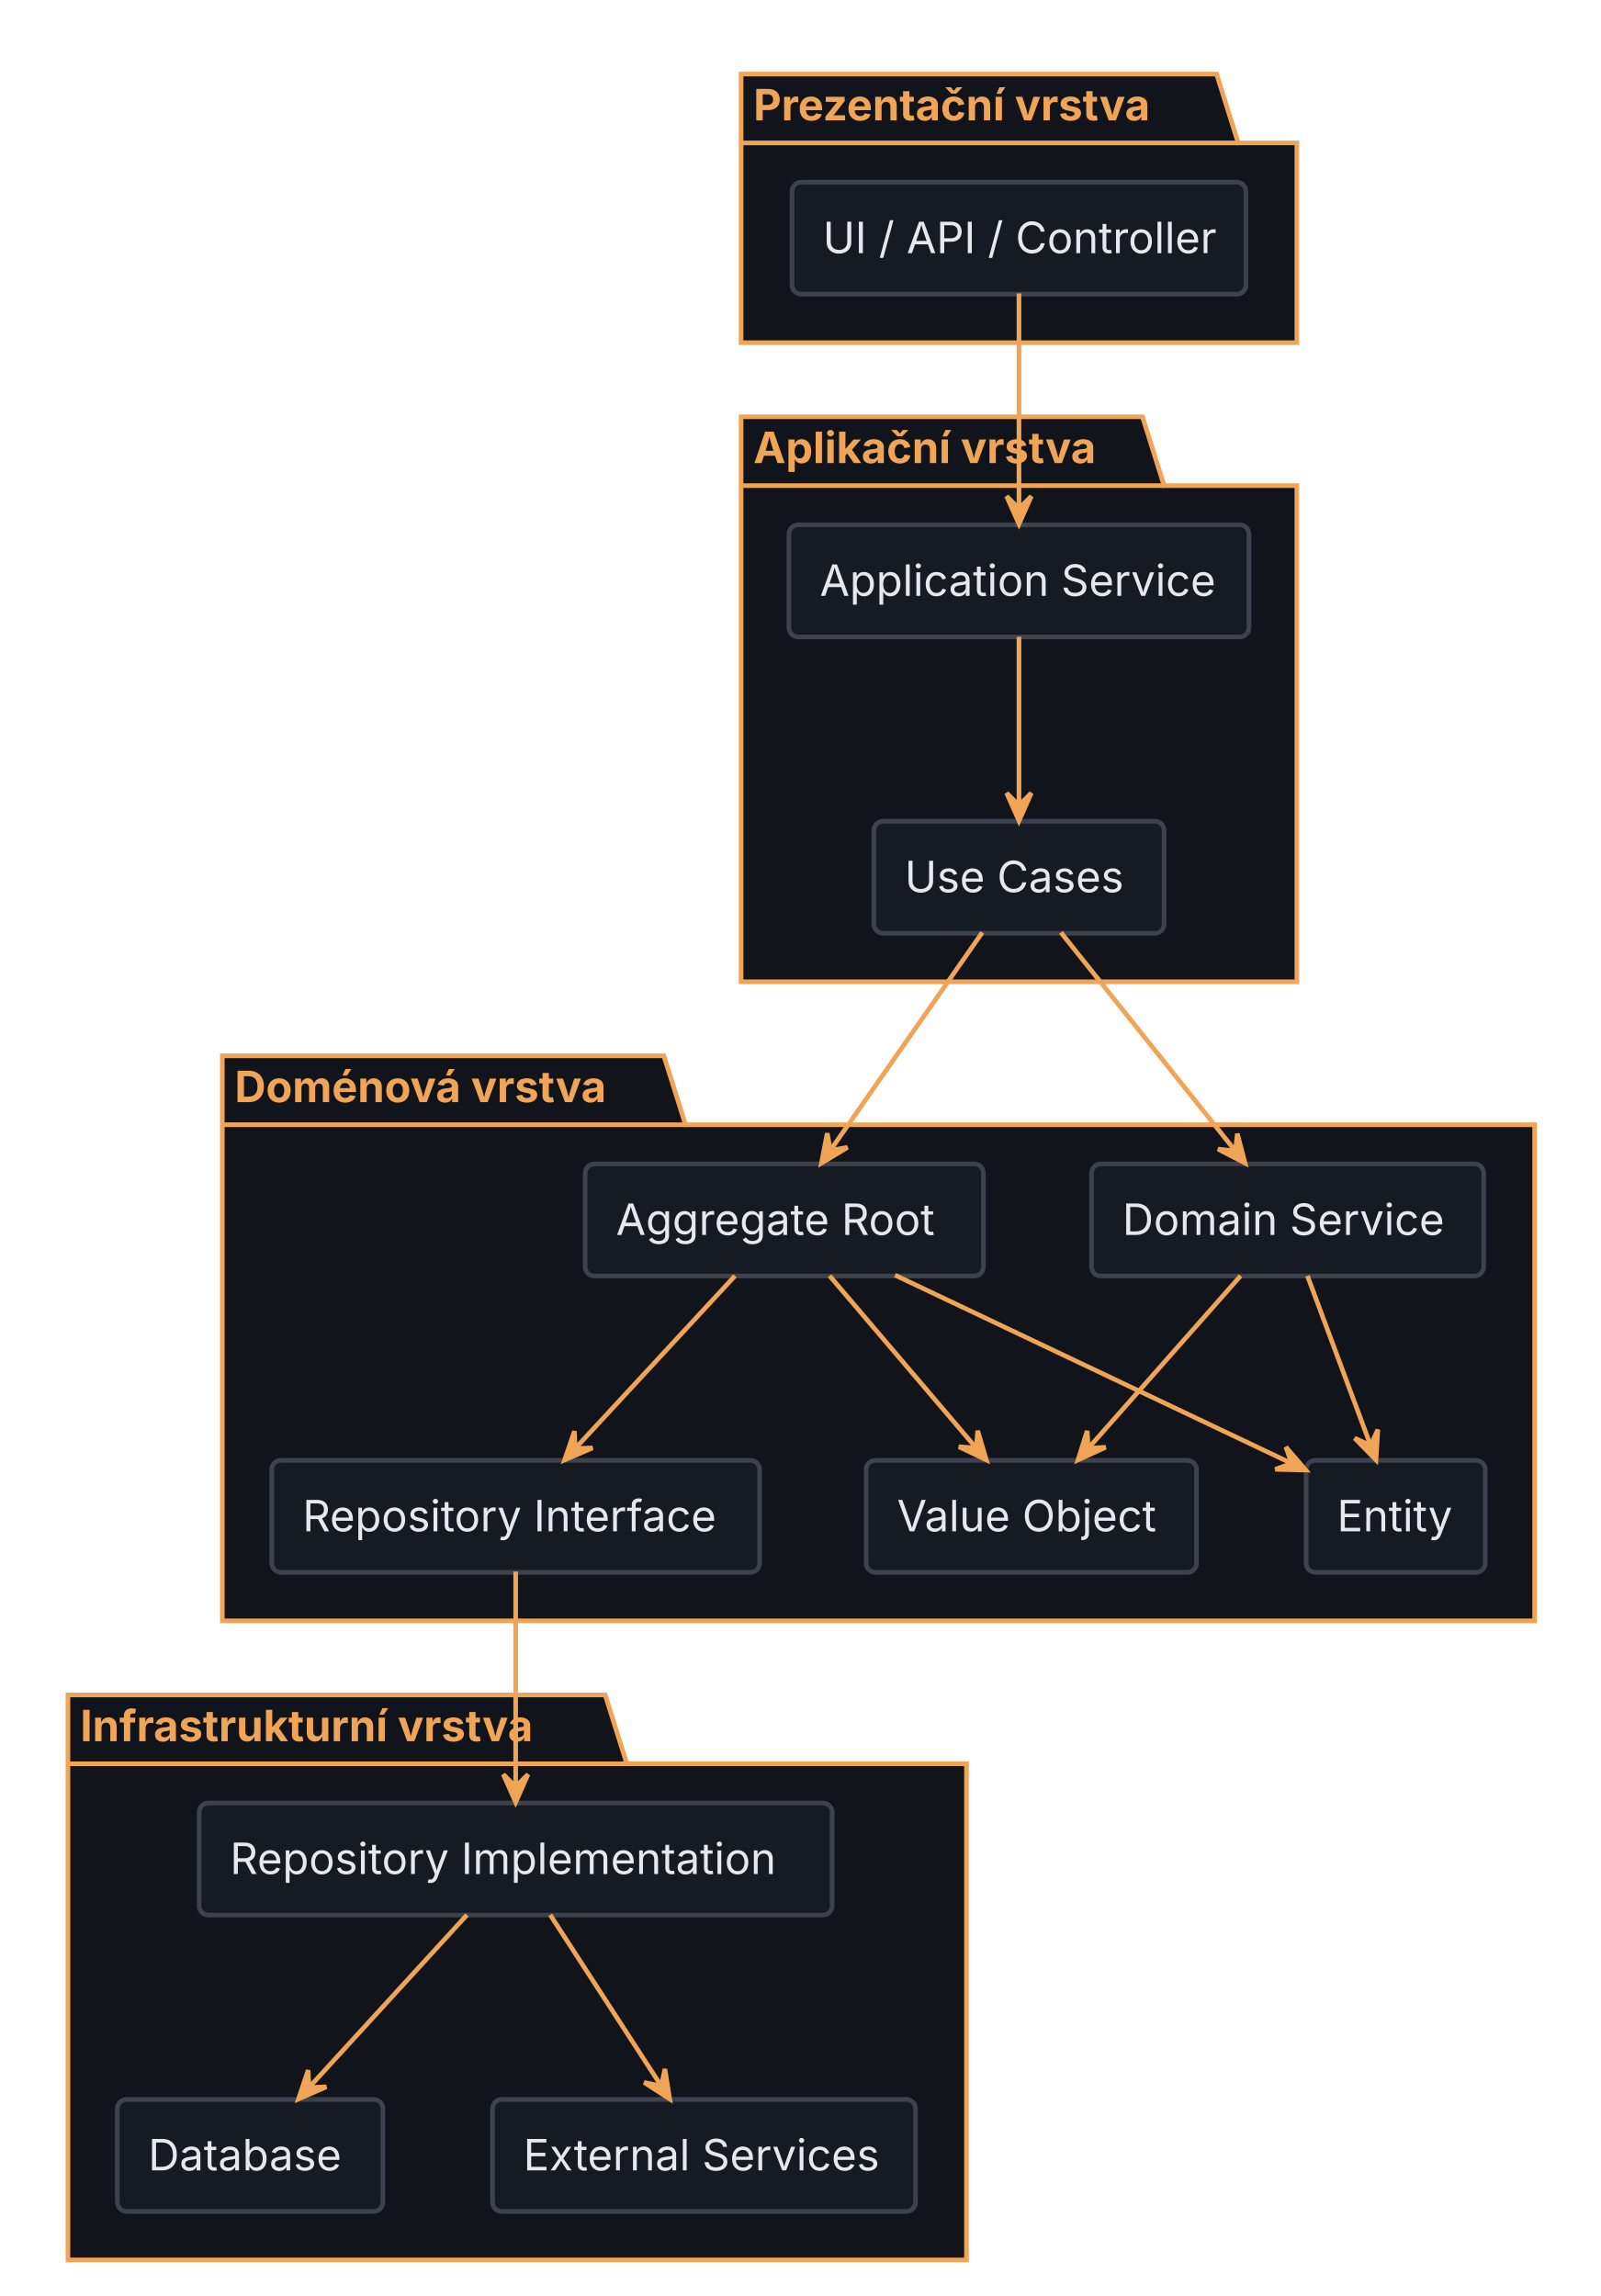
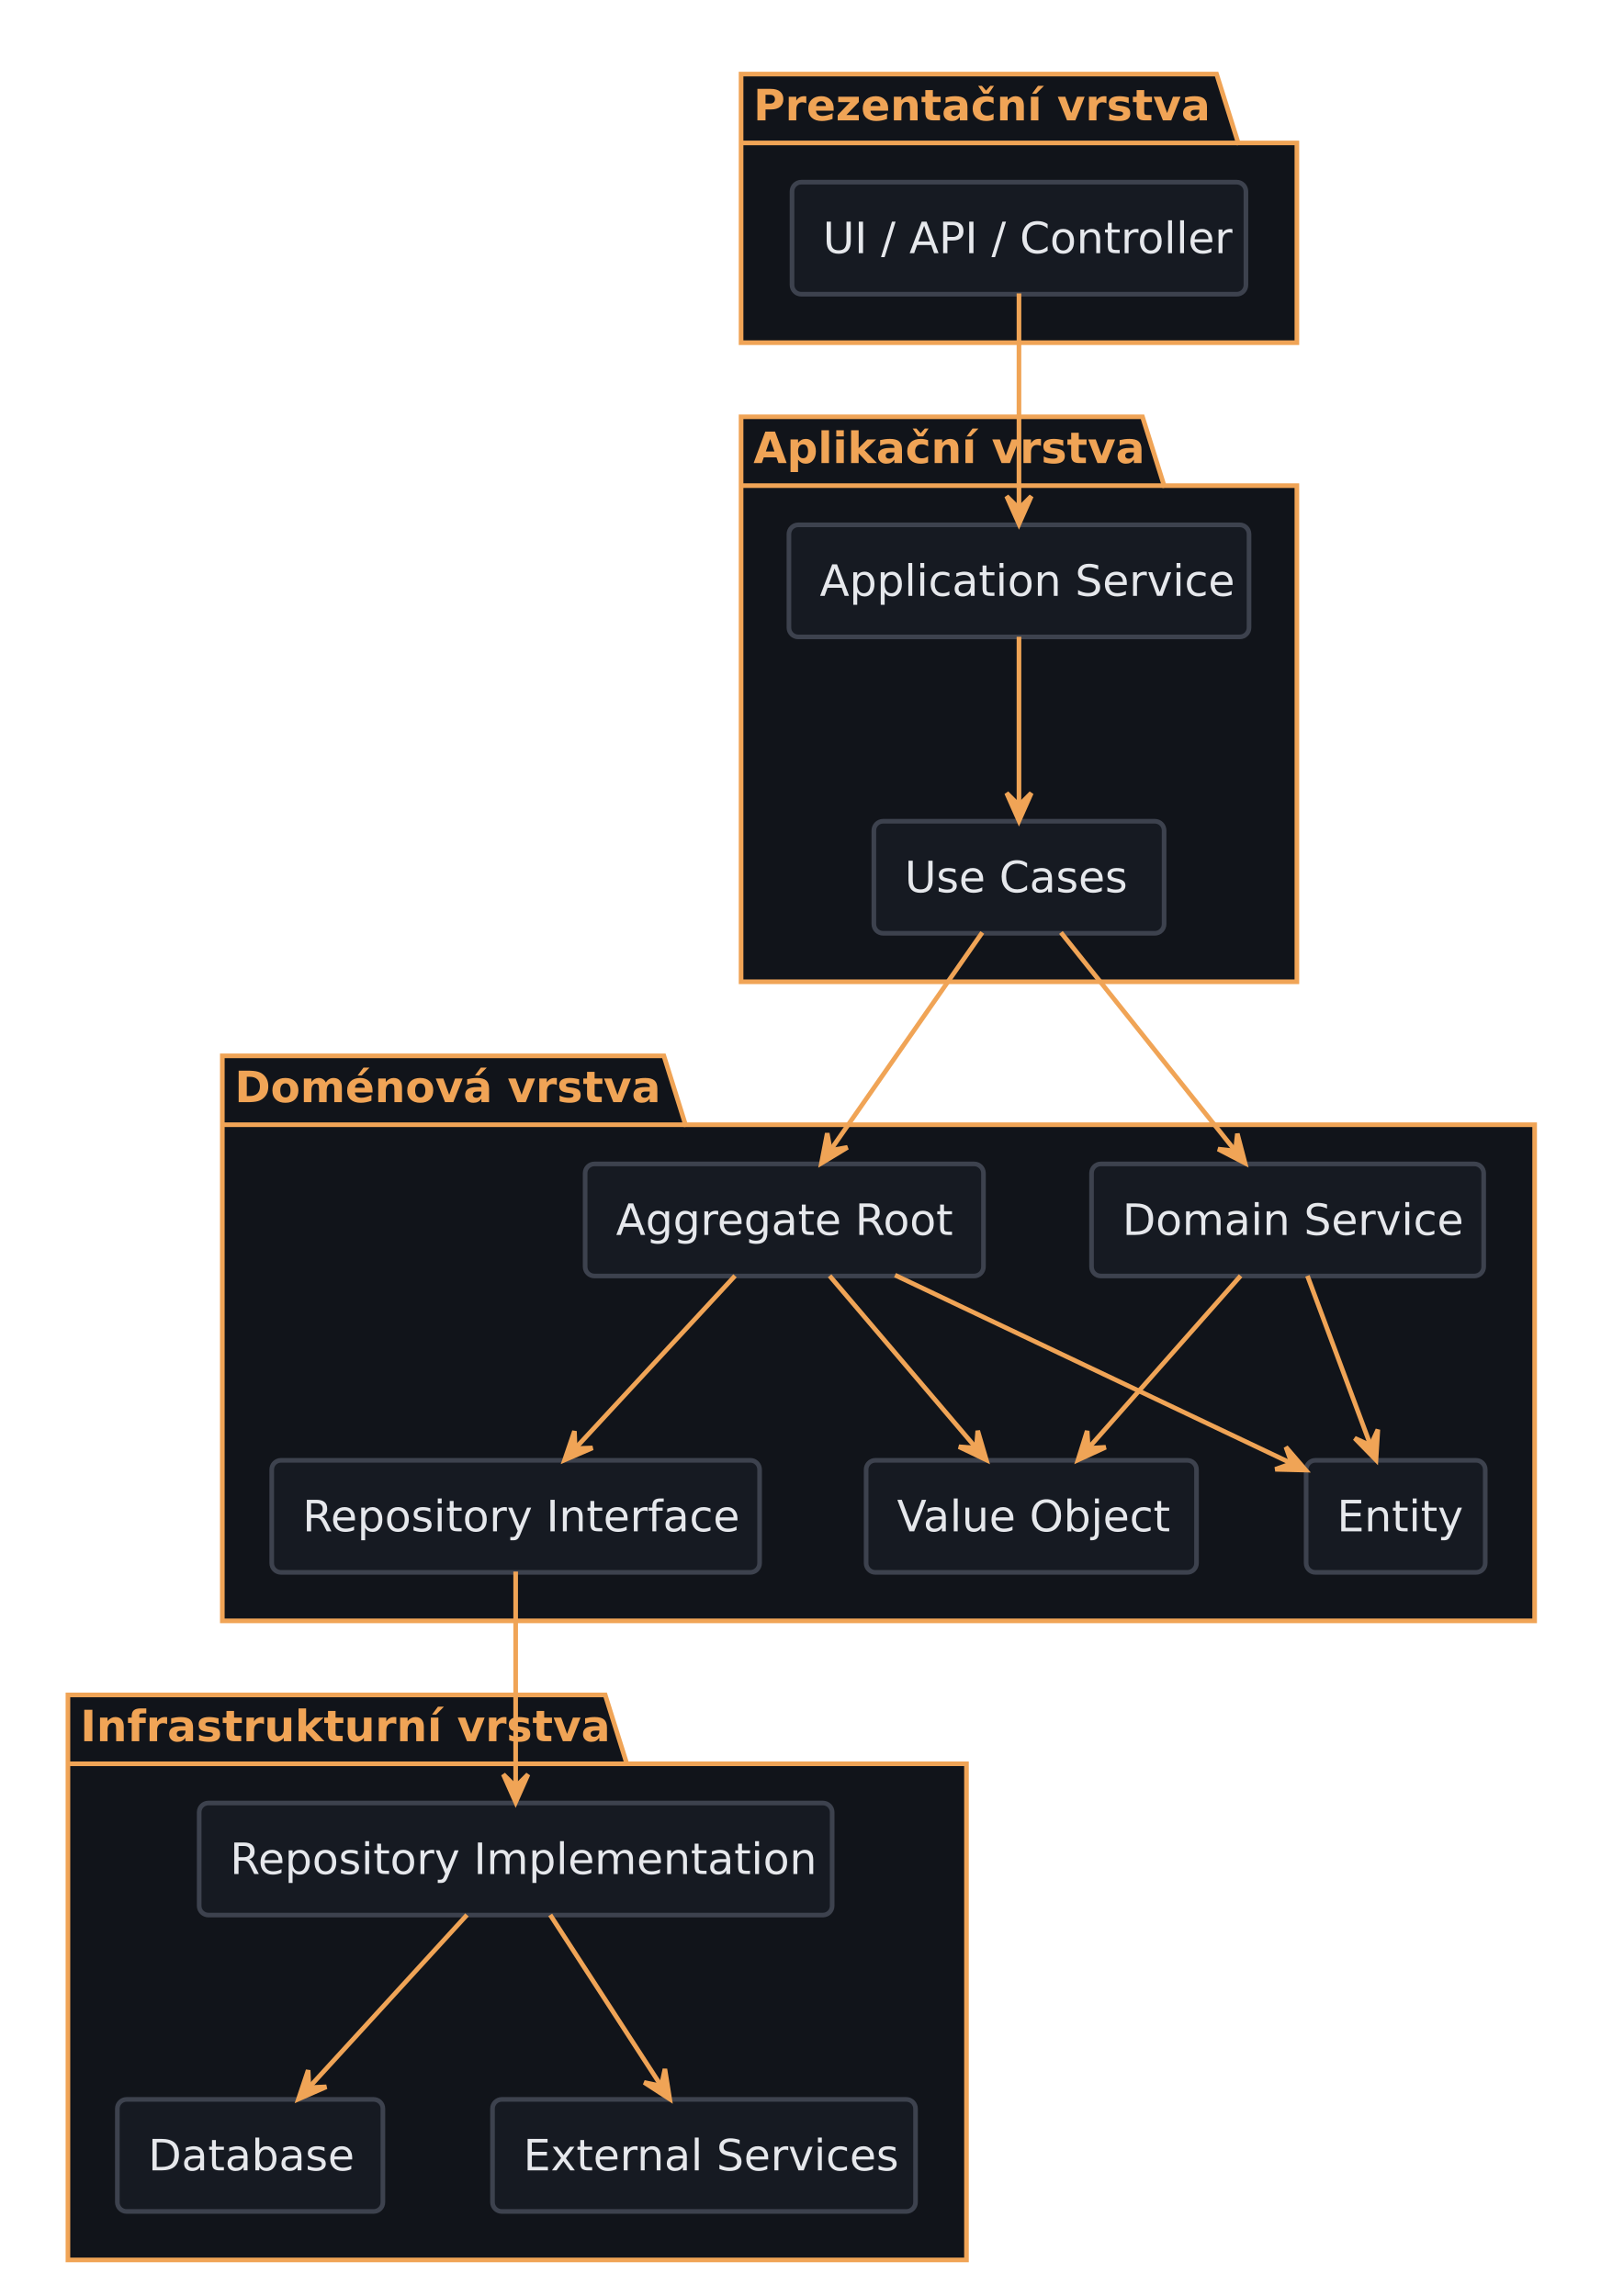
<svg xmlns="http://www.w3.org/2000/svg" contentScriptType="application/ecmascript" contentStyleType="text/css" height="1162.5px" preserveAspectRatio="none" style="width:810px;height:1162px;background:#11141A;" version="1.1" viewBox="0 0 810 1162" width="810.938px" zoomAndPan="magnify">
  <defs />
  <g>
    <polygon fill="#11141A" points="375,37.5,615.625,37.5,626.562,72.339,656.25,72.339,656.25,173.438,375,173.438,375,37.5" style="stroke: #F0A456; stroke-width: 2.344;" />
    <line style="stroke: #F0A456; stroke-width: 2.344;" x1="375" x2="626.562" y1="72.339" y2="72.339" />
-     <text fill="#F0A456" font-family="Inter, ui-sans-serif, system-ui, -apple-system, sans-serif" font-size="21.875" font-weight="bold" lengthAdjust="spacingAndGlyphs" textLength="231.25" x="381.25" y="60.93">Prezentační vrstva</text>
+     <text fill="#F0A456" font-family="DejaVu Sans" font-size="21.875" font-weight="bold" lengthAdjust="spacingAndGlyphs" textLength="231.25" x="381.25" y="60.93">Prezentační vrstva</text>
    <polygon fill="#11141A" points="375,210.938,578.125,210.938,589.062,245.776,656.25,245.776,656.25,496.875,375,496.875,375,210.938" style="stroke: #F0A456; stroke-width: 2.344;" />
    <line style="stroke: #F0A456; stroke-width: 2.344;" x1="375" x2="589.062" y1="245.776" y2="245.776" />
-     <text fill="#F0A456" font-family="Inter, ui-sans-serif, system-ui, -apple-system, sans-serif" font-size="21.875" font-weight="bold" lengthAdjust="spacingAndGlyphs" textLength="193.75" x="381.25" y="234.367">Aplikační vrstva</text>
+     <text fill="#F0A456" font-family="DejaVu Sans" font-size="21.875" font-weight="bold" lengthAdjust="spacingAndGlyphs" textLength="193.75" x="381.25" y="234.367">Aplikační vrstva</text>
    <polygon fill="#11141A" points="112.5,534.375,335.938,534.375,346.875,569.214,776.562,569.214,776.562,820.312,112.5,820.312,112.5,534.375" style="stroke: #F0A456; stroke-width: 2.344;" />
    <line style="stroke: #F0A456; stroke-width: 2.344;" x1="112.5" x2="346.875" y1="569.214" y2="569.214" />
-     <text fill="#F0A456" font-family="Inter, ui-sans-serif, system-ui, -apple-system, sans-serif" font-size="21.875" font-weight="bold" lengthAdjust="spacingAndGlyphs" textLength="214.062" x="118.75" y="557.805">Doménová vrstva</text>
+     <text fill="#F0A456" font-family="DejaVu Sans" font-size="21.875" font-weight="bold" lengthAdjust="spacingAndGlyphs" textLength="214.062" x="118.75" y="557.805">Doménová vrstva</text>
    <polygon fill="#11141A" points="34.375,857.812,306.25,857.812,317.188,892.651,489.062,892.651,489.062,1143.75,34.375,1143.75,34.375,857.812" style="stroke: #F0A456; stroke-width: 2.344;" />
    <line style="stroke: #F0A456; stroke-width: 2.344;" x1="34.375" x2="317.188" y1="892.651" y2="892.651" />
-     <text fill="#F0A456" font-family="Inter, ui-sans-serif, system-ui, -apple-system, sans-serif" font-size="21.875" font-weight="bold" lengthAdjust="spacingAndGlyphs" textLength="262.5" x="40.625" y="881.242">Infrastrukturní vrstva</text>
+     <text fill="#F0A456" font-family="DejaVu Sans" font-size="21.875" font-weight="bold" lengthAdjust="spacingAndGlyphs" textLength="262.5" x="40.625" y="881.242">Infrastrukturní vrstva</text>
    <rect fill="#161A22" height="56.714" rx="4.688" ry="4.688" style="stroke: #3D424E; stroke-width: 2.344;" width="229.688" x="400.781" y="92.188" />
-     <text fill="#E6E8EC" font-family="Inter, ui-sans-serif, system-ui, -apple-system, sans-serif" font-size="21.875" lengthAdjust="spacingAndGlyphs" textLength="198.438" x="416.406" y="128.117">UI / API / Controller</text>
+     <text fill="#E6E8EC" font-family="DejaVu Sans" font-size="21.875" lengthAdjust="spacingAndGlyphs" textLength="198.438" x="416.406" y="128.117">UI / API / Controller</text>
    <rect fill="#161A22" height="56.714" rx="4.688" ry="4.688" style="stroke: #3D424E; stroke-width: 2.344;" width="232.812" x="399.219" y="265.625" />
-     <text fill="#E6E8EC" font-family="Inter, ui-sans-serif, system-ui, -apple-system, sans-serif" font-size="21.875" lengthAdjust="spacingAndGlyphs" textLength="201.562" x="414.844" y="301.555">Application Service</text>
+     <text fill="#E6E8EC" font-family="DejaVu Sans" font-size="21.875" lengthAdjust="spacingAndGlyphs" textLength="201.562" x="414.844" y="301.555">Application Service</text>
    <rect fill="#161A22" height="56.714" rx="4.688" ry="4.688" style="stroke: #3D424E; stroke-width: 2.344;" width="146.875" x="442.188" y="415.625" />
-     <text fill="#E6E8EC" font-family="Inter, ui-sans-serif, system-ui, -apple-system, sans-serif" font-size="21.875" lengthAdjust="spacingAndGlyphs" textLength="115.625" x="457.812" y="451.555">Use Cases</text>
+     <text fill="#E6E8EC" font-family="DejaVu Sans" font-size="21.875" lengthAdjust="spacingAndGlyphs" textLength="115.625" x="457.812" y="451.555">Use Cases</text>
    <rect fill="#161A22" height="56.714" rx="4.688" ry="4.688" style="stroke: #3D424E; stroke-width: 2.344;" width="198.438" x="552.344" y="589.062" />
-     <text fill="#E6E8EC" font-family="Inter, ui-sans-serif, system-ui, -apple-system, sans-serif" font-size="21.875" lengthAdjust="spacingAndGlyphs" textLength="167.188" x="567.969" y="624.992">Domain Service</text>
+     <text fill="#E6E8EC" font-family="DejaVu Sans" font-size="21.875" lengthAdjust="spacingAndGlyphs" textLength="167.188" x="567.969" y="624.992">Domain Service</text>
    <rect fill="#161A22" height="56.714" rx="4.688" ry="4.688" style="stroke: #3D424E; stroke-width: 2.344;" width="90.625" x="660.938" y="739.062" />
-     <text fill="#E6E8EC" font-family="Inter, ui-sans-serif, system-ui, -apple-system, sans-serif" font-size="21.875" lengthAdjust="spacingAndGlyphs" textLength="59.375" x="676.562" y="774.992">Entity</text>
+     <text fill="#E6E8EC" font-family="DejaVu Sans" font-size="21.875" lengthAdjust="spacingAndGlyphs" textLength="59.375" x="676.562" y="774.992">Entity</text>
    <rect fill="#161A22" height="56.714" rx="4.688" ry="4.688" style="stroke: #3D424E; stroke-width: 2.344;" width="167.188" x="438.281" y="739.062" />
-     <text fill="#E6E8EC" font-family="Inter, ui-sans-serif, system-ui, -apple-system, sans-serif" font-size="21.875" lengthAdjust="spacingAndGlyphs" textLength="135.938" x="453.906" y="774.992">Value Object</text>
+     <text fill="#E6E8EC" font-family="DejaVu Sans" font-size="21.875" lengthAdjust="spacingAndGlyphs" textLength="135.938" x="453.906" y="774.992">Value Object</text>
    <rect fill="#161A22" height="56.714" rx="4.688" ry="4.688" style="stroke: #3D424E; stroke-width: 2.344;" width="201.562" x="296.094" y="589.062" />
-     <text fill="#E6E8EC" font-family="Inter, ui-sans-serif, system-ui, -apple-system, sans-serif" font-size="21.875" lengthAdjust="spacingAndGlyphs" textLength="170.312" x="311.719" y="624.992">Aggregate Root</text>
+     <text fill="#E6E8EC" font-family="DejaVu Sans" font-size="21.875" lengthAdjust="spacingAndGlyphs" textLength="170.312" x="311.719" y="624.992">Aggregate Root</text>
    <rect fill="#161A22" height="56.714" rx="4.688" ry="4.688" style="stroke: #3D424E; stroke-width: 2.344;" width="246.875" x="137.5" y="739.062" />
-     <text fill="#E6E8EC" font-family="Inter, ui-sans-serif, system-ui, -apple-system, sans-serif" font-size="21.875" lengthAdjust="spacingAndGlyphs" textLength="215.625" x="153.125" y="774.992">Repository Interface</text>
+     <text fill="#E6E8EC" font-family="DejaVu Sans" font-size="21.875" lengthAdjust="spacingAndGlyphs" textLength="215.625" x="153.125" y="774.992">Repository Interface</text>
    <rect fill="#161A22" height="56.714" rx="4.688" ry="4.688" style="stroke: #3D424E; stroke-width: 2.344;" width="320.312" x="100.781" y="912.5" />
-     <text fill="#E6E8EC" font-family="Inter, ui-sans-serif, system-ui, -apple-system, sans-serif" font-size="21.875" lengthAdjust="spacingAndGlyphs" textLength="289.062" x="116.406" y="948.43">Repository Implementation</text>
+     <text fill="#E6E8EC" font-family="DejaVu Sans" font-size="21.875" lengthAdjust="spacingAndGlyphs" textLength="289.062" x="116.406" y="948.43">Repository Implementation</text>
    <rect fill="#161A22" height="56.714" rx="4.688" ry="4.688" style="stroke: #3D424E; stroke-width: 2.344;" width="134.375" x="59.375" y="1062.5" />
-     <text fill="#E6E8EC" font-family="Inter, ui-sans-serif, system-ui, -apple-system, sans-serif" font-size="21.875" lengthAdjust="spacingAndGlyphs" textLength="103.125" x="75" y="1098.43">Database</text>
+     <text fill="#E6E8EC" font-family="DejaVu Sans" font-size="21.875" lengthAdjust="spacingAndGlyphs" textLength="103.125" x="75" y="1098.43">Database</text>
    <rect fill="#161A22" height="56.714" rx="4.688" ry="4.688" style="stroke: #3D424E; stroke-width: 2.344;" width="214.062" x="249.219" y="1062.5" />
-     <text fill="#E6E8EC" font-family="Inter, ui-sans-serif, system-ui, -apple-system, sans-serif" font-size="21.875" lengthAdjust="spacingAndGlyphs" textLength="182.812" x="264.844" y="1098.43">External Services</text>
+     <text fill="#E6E8EC" font-family="DejaVu Sans" font-size="21.875" lengthAdjust="spacingAndGlyphs" textLength="182.812" x="264.844" y="1098.43">External Services</text>
    <path d="M515.625,148.484 C515.625,177.812 515.625,225.078 515.625,257.344 " fill="none" id="UI-&gt;Application" style="stroke: #F0A456; stroke-width: 2.344;" />
    <polygon fill="#F0A456" points="515.625,265.203,521.875,251.141,515.625,257.391,509.375,251.141,515.625,265.203" style="stroke: #F0A456; stroke-width: 2.344;" />
    <path d="M515.625,322.25 C515.625,346.062 515.625,380.953 515.625,406.969 " fill="none" id="Application-&gt;UseCase" style="stroke: #F0A456; stroke-width: 2.344;" />
    <polygon fill="#F0A456" points="515.625,415.422,521.875,401.359,515.625,407.609,509.375,401.359,515.625,415.422" style="stroke: #F0A456; stroke-width: 2.344;" />
    <path d="M536.859,471.922 C560.672,501.75 599.281,550.125 625.047,582.406 " fill="none" id="UseCase-&gt;DomainService" style="stroke: #F0A456; stroke-width: 2.344;" />
    <polygon fill="#F0A456" points="630.016,588.641,626.125,573.752,625.141,582.536,616.357,581.552,630.016,588.641" style="stroke: #F0A456; stroke-width: 2.344;" />
    <path d="M497.062,471.922 C476.359,501.625 442.828,549.734 420.312,582 " fill="none" id="UseCase-&gt;AR" style="stroke: #F0A456; stroke-width: 2.344;" />
    <polygon fill="#F0A456" points="415.688,588.641,428.855,580.677,420.154,582.231,418.6,573.53,415.688,588.641" style="stroke: #F0A456; stroke-width: 2.344;" />
    <path d="M661.594,645.688 C670.531,669.703 683.672,705 693.391,731.078 " fill="none" id="DomainService-&gt;Entity" style="stroke: #F0A456; stroke-width: 2.344;" />
    <polygon fill="#F0A456" points="696.281,738.859,697.237,723.5,693.558,731.537,685.521,727.858,696.281,738.859" style="stroke: #F0A456; stroke-width: 2.344;" />
    <path d="M627.781,645.688 C606.203,670.125 574.328,706.219 551.188,732.422 " fill="none" id="DomainService-&gt;VO" style="stroke: #F0A456; stroke-width: 2.344;" />
    <polygon fill="#F0A456" points="545.516,738.859,559.505,732.448,550.684,733.001,550.131,724.179,545.516,738.859" style="stroke: #F0A456; stroke-width: 2.344;" />
    <path d="M452.906,645.344 C509.891,672.406 597.547,714.016 653.375,740.531 " fill="none" id="AR-&gt;Entity" style="stroke: #F0A456; stroke-width: 2.344;" />
    <polygon fill="#F0A456" points="660.703,744,650.679,732.323,653.645,740.65,645.319,743.616,660.703,744" style="stroke: #F0A456; stroke-width: 2.344;" />
    <path d="M419.797,645.688 C440.594,670.125 471.312,706.219 493.609,732.422 " fill="none" id="AR-&gt;VO" style="stroke: #F0A456; stroke-width: 2.344;" />
    <polygon fill="#F0A456" points="499.094,738.859,494.752,724.096,494.035,732.906,485.226,732.189,499.094,738.859" style="stroke: #F0A456; stroke-width: 2.344;" />
    <path d="M371.938,645.688 C349.141,670.328 315.359,706.828 291.062,733.078 " fill="none" id="AR-&gt;Repository" style="stroke: #F0A456; stroke-width: 2.344;" />
    <polygon fill="#F0A456" points="285.719,738.859,299.859,732.788,291.027,733.127,290.688,724.295,285.719,738.859" style="stroke: #F0A456; stroke-width: 2.344;" />
    <path d="M260.938,795.359 C260.938,824.688 260.938,871.953 260.938,904.219 " fill="none" id="Repository-&gt;RepoImpl" style="stroke: #F0A456; stroke-width: 2.344;" />
    <polygon fill="#F0A456" points="260.938,912.078,267.188,898.016,260.938,904.266,254.688,898.016,260.938,912.078" style="stroke: #F0A456; stroke-width: 2.344;" />
    <path d="M236.297,969.125 C213.75,993.766 180.359,1030.266 156.328,1056.516 " fill="none" id="RepoImpl-&gt;DB" style="stroke: #F0A456; stroke-width: 2.344;" />
    <polygon fill="#F0A456" points="151.047,1062.297,165.15,1056.139,156.32,1056.532,155.927,1047.702,151.047,1062.297" style="stroke: #F0A456; stroke-width: 2.344;" />
    <path d="M278.422,969.125 C294.141,993.344 317.297,1029.047 334.266,1055.188 " fill="none" id="RepoImpl-&gt;External" style="stroke: #F0A456; stroke-width: 2.344;" />
    <polygon fill="#F0A456" points="338.875,1062.297,336.455,1047.1,334.619,1055.745,325.973,1053.909,338.875,1062.297" style="stroke: #F0A456; stroke-width: 2.344;" />
  </g>
</svg>
